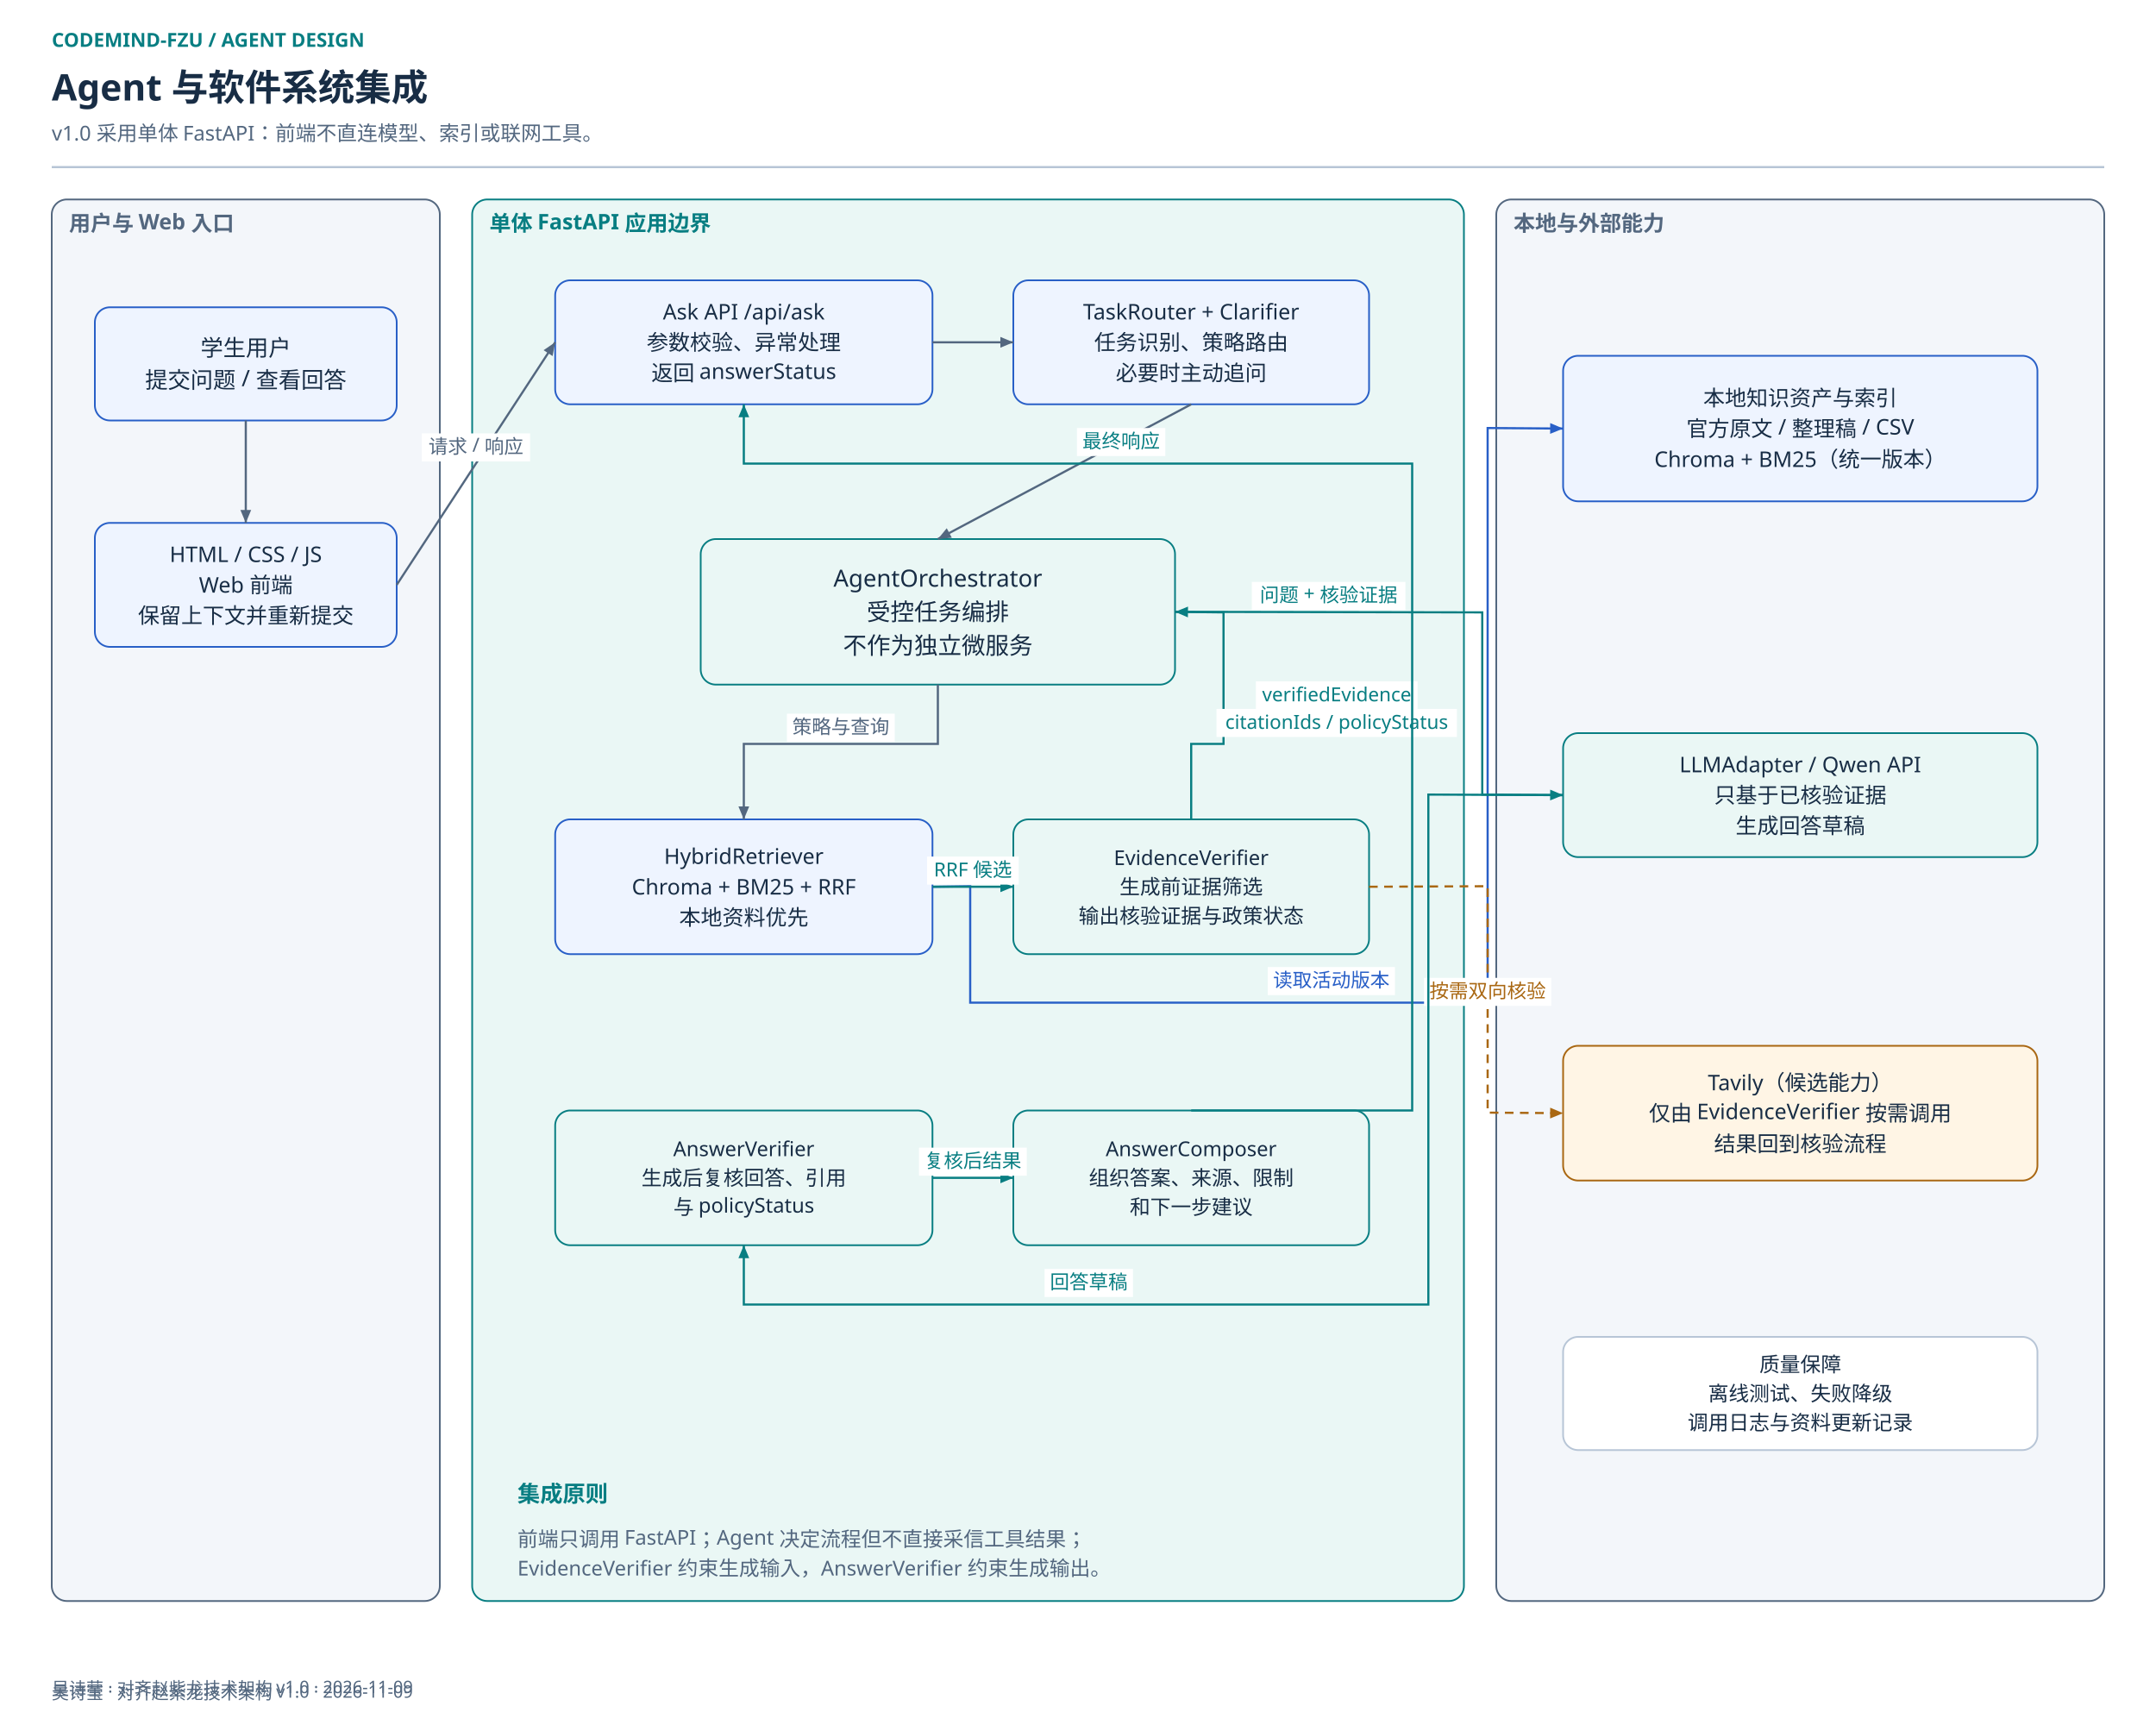
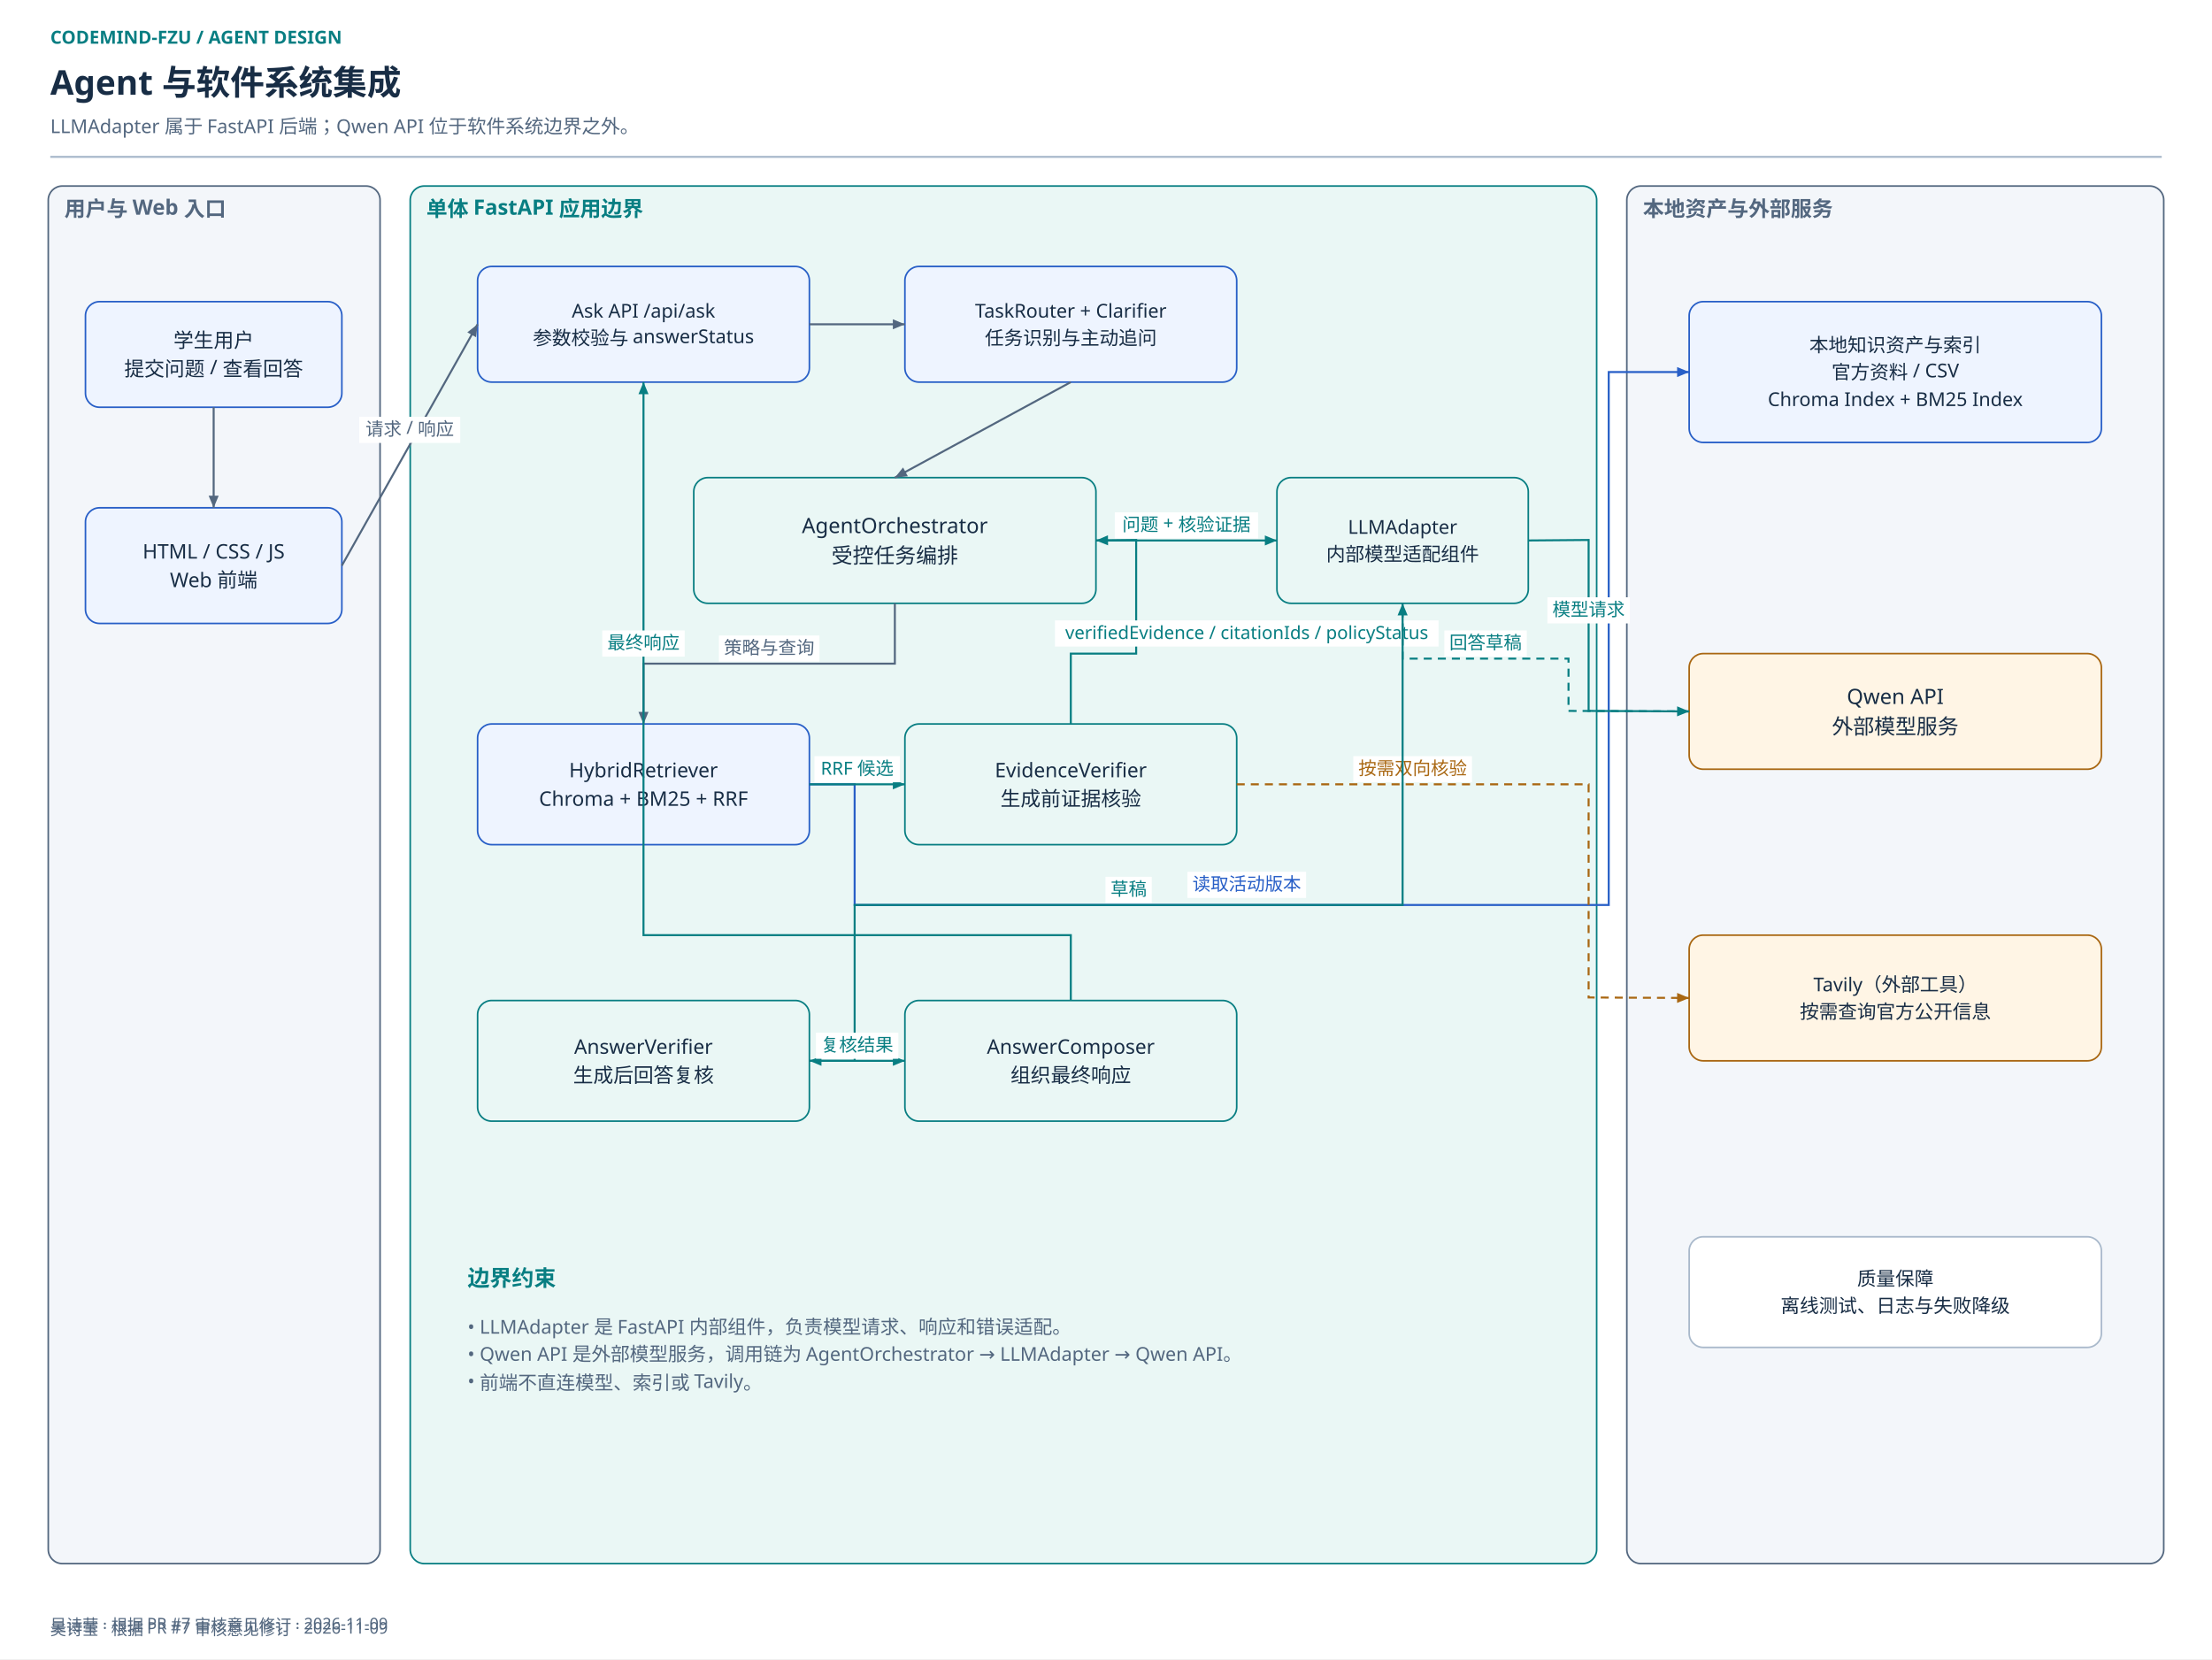
- <svg xmlns="http://www.w3.org/2000/svg" width="2000" height="1600" viewBox="0 0 2000 1600">
+ <svg xmlns="http://www.w3.org/2000/svg" width="2200" height="1650" viewBox="0 0 2200 1650">
  <rect width="100%" height="100%" fill="white" />
-   <text x="48" y="43.48" text-anchor="start" font-family="Microsoft YaHei" font-size="18" font-weight="700" fill="#087E82">CODEMIND-FZU  /  AGENT DESIGN</text>
-   <text x="48" y="93.24" text-anchor="start" font-family="Microsoft YaHei" font-size="34" font-weight="700" fill="#182D45">Agent 与软件系统集成</text>
-   <text x="48" y="130.34" text-anchor="start" font-family="Microsoft YaHei" font-size="19" font-weight="400" fill="#53677F">v1.0 采用单体 FastAPI：前端不直连模型、索引或联网工具。</text>
-   <polyline points="48,155 1952,155" fill="none" stroke="#B7C5D6" stroke-width="2" />
-   <rect x="48" y="185" width="360" height="1300" rx="14" fill="#F3F6FA" stroke="#53677F" stroke-width="1.6" />
-   <text x="64" y="214.2" text-anchor="start" font-family="Microsoft YaHei" font-size="20" font-weight="700" fill="#53677F">用户与 Web 入口</text>
-   <rect x="438" y="185" width="920" height="1300" rx="14" fill="#EAF7F5" stroke="#087E82" stroke-width="1.6" />
-   <text x="454" y="214.2" text-anchor="start" font-family="Microsoft YaHei" font-size="20" font-weight="700" fill="#087E82">单体 FastAPI 应用边界</text>
-   <rect x="1388" y="185" width="564" height="1300" rx="14" fill="#F3F6FA" stroke="#53677F" stroke-width="1.6" />
-   <text x="1404" y="214.2" text-anchor="start" font-family="Microsoft YaHei" font-size="20" font-weight="700" fill="#53677F">本地与外部能力</text>
-   <rect x="88" y="285" width="280" height="105" rx="14" fill="#EEF4FF" stroke="#285FC7" stroke-width="1.6" />
-   <text x="228.0" y="330.15" text-anchor="middle" font-family="Microsoft YaHei" font-size="21" font-weight="400" fill="#182D45">学生用户</text>
-   <text x="228.0" y="359.97" text-anchor="middle" font-family="Microsoft YaHei" font-size="21" font-weight="400" fill="#182D45">提交问题 / 查看回答</text>
-   <rect x="88" y="485" width="280" height="115" rx="14" fill="#EEF4FF" stroke="#285FC7" stroke-width="1.6" />
-   <text x="228.0" y="521.3" text-anchor="middle" font-family="Microsoft YaHei" font-size="20" font-weight="400" fill="#182D45">HTML / CSS / JS</text>
-   <text x="228.0" y="549.7" text-anchor="middle" font-family="Microsoft YaHei" font-size="20" font-weight="400" fill="#182D45">Web 前端</text>
-   <text x="228.0" y="578.1" text-anchor="middle" font-family="Microsoft YaHei" font-size="20" font-weight="400" fill="#182D45">保留上下文并重新提交</text>
-   <rect x="515" y="260" width="350" height="115" rx="14" fill="#EEF4FF" stroke="#285FC7" stroke-width="1.6" />
-   <text x="690.0" y="296.3" text-anchor="middle" font-family="Microsoft YaHei" font-size="20" font-weight="400" fill="#182D45">Ask API  /api/ask</text>
-   <text x="690.0" y="324.7" text-anchor="middle" font-family="Microsoft YaHei" font-size="20" font-weight="400" fill="#182D45">参数校验、异常处理</text>
-   <text x="690.0" y="353.1" text-anchor="middle" font-family="Microsoft YaHei" font-size="20" font-weight="400" fill="#182D45">返回 answerStatus</text>
-   <rect x="940" y="260" width="330" height="115" rx="14" fill="#EEF4FF" stroke="#285FC7" stroke-width="1.6" />
-   <text x="1105.0" y="296.3" text-anchor="middle" font-family="Microsoft YaHei" font-size="20" font-weight="400" fill="#182D45">TaskRouter + Clarifier</text>
-   <text x="1105.0" y="324.7" text-anchor="middle" font-family="Microsoft YaHei" font-size="20" font-weight="400" fill="#182D45">任务识别、策略路由</text>
-   <text x="1105.0" y="353.1" text-anchor="middle" font-family="Microsoft YaHei" font-size="20" font-weight="400" fill="#182D45">必要时主动追问</text>
-   <rect x="650" y="500" width="440" height="135" rx="14" fill="#EAF7F5" stroke="#087E82" stroke-width="1.6" />
-   <text x="870.0" y="544.18" text-anchor="middle" font-family="Microsoft YaHei" font-size="22" font-weight="400" fill="#182D45">AgentOrchestrator</text>
-   <text x="870.0" y="575.42" text-anchor="middle" font-family="Microsoft YaHei" font-size="22" font-weight="400" fill="#182D45">受控任务编排</text>
-   <text x="870.0" y="606.66" text-anchor="middle" font-family="Microsoft YaHei" font-size="22" font-weight="400" fill="#182D45">不作为独立微服务</text>
-   <rect x="515" y="760" width="350" height="125" rx="14" fill="#EEF4FF" stroke="#285FC7" stroke-width="1.6" />
-   <text x="690.0" y="801.3" text-anchor="middle" font-family="Microsoft YaHei" font-size="20" font-weight="400" fill="#182D45">HybridRetriever</text>
-   <text x="690.0" y="829.7" text-anchor="middle" font-family="Microsoft YaHei" font-size="20" font-weight="400" fill="#182D45">Chroma + BM25 + RRF</text>
-   <text x="690.0" y="858.1" text-anchor="middle" font-family="Microsoft YaHei" font-size="20" font-weight="400" fill="#182D45">本地资料优先</text>
-   <rect x="940" y="760" width="330" height="125" rx="14" fill="#EAF7F5" stroke="#087E82" stroke-width="1.6" />
-   <text x="1105.0" y="802.36" text-anchor="middle" font-family="Microsoft YaHei" font-size="19" font-weight="400" fill="#182D45">EvidenceVerifier</text>
-   <text x="1105.0" y="829.34" text-anchor="middle" font-family="Microsoft YaHei" font-size="19" font-weight="400" fill="#182D45">生成前证据筛选</text>
-   <text x="1105.0" y="856.32" text-anchor="middle" font-family="Microsoft YaHei" font-size="19" font-weight="400" fill="#182D45">输出核验证据与政策状态</text>
-   <rect x="515" y="1030" width="350" height="125" rx="14" fill="#EAF7F5" stroke="#087E82" stroke-width="1.6" />
-   <text x="690.0" y="1072.36" text-anchor="middle" font-family="Microsoft YaHei" font-size="19" font-weight="400" fill="#182D45">AnswerVerifier</text>
-   <text x="690.0" y="1099.34" text-anchor="middle" font-family="Microsoft YaHei" font-size="19" font-weight="400" fill="#182D45">生成后复核回答、引用</text>
-   <text x="690.0" y="1126.32" text-anchor="middle" font-family="Microsoft YaHei" font-size="19" font-weight="400" fill="#182D45">与 policyStatus</text>
-   <rect x="940" y="1030" width="330" height="125" rx="14" fill="#EAF7F5" stroke="#087E82" stroke-width="1.6" />
-   <text x="1105.0" y="1072.36" text-anchor="middle" font-family="Microsoft YaHei" font-size="19" font-weight="400" fill="#182D45">AnswerComposer</text>
-   <text x="1105.0" y="1099.34" text-anchor="middle" font-family="Microsoft YaHei" font-size="19" font-weight="400" fill="#182D45">组织答案、来源、限制</text>
-   <text x="1105.0" y="1126.32" text-anchor="middle" font-family="Microsoft YaHei" font-size="19" font-weight="400" fill="#182D45">和下一步建议</text>
-   <rect x="1450" y="330" width="440" height="135" rx="14" fill="#EEF4FF" stroke="#285FC7" stroke-width="1.6" />
-   <text x="1670.0" y="376.3" text-anchor="middle" font-family="Microsoft YaHei" font-size="20" font-weight="400" fill="#182D45">本地知识资产与索引</text>
-   <text x="1670.0" y="404.7" text-anchor="middle" font-family="Microsoft YaHei" font-size="20" font-weight="400" fill="#182D45">官方原文 / 整理稿 / CSV</text>
-   <text x="1670.0" y="433.1" text-anchor="middle" font-family="Microsoft YaHei" font-size="20" font-weight="400" fill="#182D45">Chroma + BM25（统一版本）</text>
-   <rect x="1450" y="680" width="440" height="115" rx="14" fill="#EAF7F5" stroke="#087E82" stroke-width="1.6" />
-   <text x="1670.0" y="716.3" text-anchor="middle" font-family="Microsoft YaHei" font-size="20" font-weight="400" fill="#182D45">LLMAdapter / Qwen API</text>
-   <text x="1670.0" y="744.7" text-anchor="middle" font-family="Microsoft YaHei" font-size="20" font-weight="400" fill="#182D45">只基于已核验证据</text>
-   <text x="1670.0" y="773.1" text-anchor="middle" font-family="Microsoft YaHei" font-size="20" font-weight="400" fill="#182D45">生成回答草稿</text>
-   <rect x="1450" y="970" width="440" height="125" rx="14" fill="#FFF5E5" stroke="#A96712" stroke-width="1.6" />
-   <text x="1670.0" y="1011.3" text-anchor="middle" font-family="Microsoft YaHei" font-size="20" font-weight="400" fill="#182D45">Tavily（候选能力）</text>
-   <text x="1670.0" y="1039.7" text-anchor="middle" font-family="Microsoft YaHei" font-size="20" font-weight="400" fill="#182D45">仅由 EvidenceVerifier 按需调用</text>
-   <text x="1670.0" y="1068.1" text-anchor="middle" font-family="Microsoft YaHei" font-size="20" font-weight="400" fill="#182D45">结果回到核验流程</text>
-   <rect x="1450" y="1240" width="440" height="105" rx="14" fill="#FFFFFF" stroke="#B7C5D6" stroke-width="1.6" />
-   <text x="1670.0" y="1272.36" text-anchor="middle" font-family="Microsoft YaHei" font-size="19" font-weight="400" fill="#182D45">质量保障</text>
-   <text x="1670.0" y="1299.34" text-anchor="middle" font-family="Microsoft YaHei" font-size="19" font-weight="400" fill="#182D45">离线测试、失败降级</text>
-   <text x="1670.0" y="1326.32" text-anchor="middle" font-family="Microsoft YaHei" font-size="19" font-weight="400" fill="#182D45">调用日志与资料更新记录</text>
-   <polyline points="228.0,390 228.0,485" fill="none" stroke="#53677F" stroke-width="2" />
-   <polygon points="228.0,485 233.0,473.0 223.0,473.0" fill="#53677F" />
-   <polyline points="368,542.5 515,317.5" fill="none" stroke="#53677F" stroke-width="2" />
-   <polygon points="515,317.5 504.251,324.811 512.622,330.281" fill="#53677F" />
-   <rect x="391.25" y="402.0" width="100.5" height="26" fill="white" />
-   <text x="441.5" y="420.48" text-anchor="middle" font-family="Microsoft YaHei" font-size="18" font-weight="400" fill="#53677F">请求 / 响应</text>
-   <polyline points="865,317.5 940,317.5" fill="none" stroke="#53677F" stroke-width="2" />
-   <polygon points="940,317.5 928.0,312.5 928.0,322.5" fill="#53677F" />
-   <polyline points="1105.0,375 870.0,500" fill="none" stroke="#53677F" stroke-width="2" />
-   <polygon points="870.0,500 882.943,498.779 878.246,489.95" fill="#53677F" />
-   <polyline points="870.0,635 870,690 690,690 690.0,760" fill="none" stroke="#53677F" stroke-width="2" />
-   <polygon points="690.0,760 695.0,748.0 685.0,748.0" fill="#53677F" />
-   <rect x="730.0" y="662.0" width="100.0" height="26" fill="white" />
-   <text x="780.0" y="680.48" text-anchor="middle" font-family="Microsoft YaHei" font-size="18" font-weight="400" fill="#53677F">策略与查询</text>
-   <polyline points="865,822.5 900,822 900,930 1380,930 1380,397 1450,397.5" fill="none" stroke="#285FC7" stroke-width="2" />
-   <polygon points="1450,397.5 1438.036,392.414 1437.965,402.414" fill="#285FC7" />
-   <rect x="1176.0" y="897.0" width="118.0" height="26" fill="white" />
-   <text x="1235" y="915.48" text-anchor="middle" font-family="Microsoft YaHei" font-size="18" font-weight="400" fill="#285FC7">读取活动版本</text>
-   <polyline points="865,822.5 940,822.5" fill="none" stroke="#087E82" stroke-width="2" />
-   <polygon points="940,822.5 928.0,817.5 928.0,827.5" fill="#087E82" />
-   <rect x="860.0" y="794.5" width="85.0" height="26" fill="white" />
-   <text x="902.5" y="812.98" text-anchor="middle" font-family="Microsoft YaHei" font-size="18" font-weight="400" fill="#087E82">RRF 候选</text>
-   <polyline points="1270,822.5 1380,822 1380,1032 1450,1032.5" fill="none" stroke="#A96712" stroke-width="2" stroke-dasharray="8 6" />
-   <polygon points="1450,1032.5 1438.036,1027.414 1437.965,1037.414" fill="#A96712" />
-   <rect x="1321.0" y="907.0" width="118.0" height="26" fill="white" />
-   <text x="1380" y="925.48" text-anchor="middle" font-family="Microsoft YaHei" font-size="18" font-weight="400" fill="#A96712">按需双向核验</text>
-   <polyline points="1105.0,760 1105,690 1135,690 1135,568 1090,567.5" fill="none" stroke="#087E82" stroke-width="2" />
-   <polygon points="1090,567.5 1101.944,572.633 1102.055,562.634" fill="#087E82" />
-   <rect x="1165.0" y="632.0" width="150.0" height="26" fill="white" />
-   <text x="1240" y="650.48" text-anchor="middle" font-family="Microsoft YaHei" font-size="18" font-weight="400" fill="#087E82">verifiedEvidence</text>
-   <rect x="1128.504" y="657.56" width="222.992" height="26" fill="white" />
-   <text x="1240" y="676.04" text-anchor="middle" font-family="Microsoft YaHei" font-size="18" font-weight="400" fill="#087E82">citationIds / policyStatus</text>
-   <polyline points="1090,567.5 1375,568 1375,737 1450,737.5" fill="none" stroke="#087E82" stroke-width="2" />
-   <polygon points="1450,737.5 1438.034,732.42 1437.967,742.42" fill="#087E82" />
-   <rect x="1161.25" y="539.75" width="142.5" height="26" fill="white" />
-   <text x="1232.5" y="558.23" text-anchor="middle" font-family="Microsoft YaHei" font-size="18" font-weight="400" fill="#087E82">问题 + 核验证据</text>
-   <polyline points="1450,737.5 1325,737 1325,1210 690,1210 690.0,1155" fill="none" stroke="#087E82" stroke-width="2" />
-   <polygon points="690.0,1155 685.0,1167.0 695.0,1167.0" fill="#087E82" />
-   <rect x="969.0" y="1177.0" width="82.0" height="26" fill="white" />
-   <text x="1010" y="1195.48" text-anchor="middle" font-family="Microsoft YaHei" font-size="18" font-weight="400" fill="#087E82">回答草稿</text>
-   <polyline points="865,1092.5 940,1092.5" fill="none" stroke="#087E82" stroke-width="2" />
-   <polygon points="940,1092.5 928.0,1087.5 928.0,1097.5" fill="#087E82" />
-   <rect x="852.5" y="1064.5" width="100.0" height="26" fill="white" />
-   <text x="902.5" y="1082.98" text-anchor="middle" font-family="Microsoft YaHei" font-size="18" font-weight="400" fill="#087E82">复核后结果</text>
-   <polyline points="1105.0,1030 1310,1030 1310,430 690,430 690.0,375" fill="none" stroke="#087E82" stroke-width="2" />
-   <polygon points="690.0,375 685.0,387.0 695.0,387.0" fill="#087E82" />
-   <rect x="999.0" y="397.0" width="82.0" height="26" fill="white" />
-   <text x="1040" y="415.48" text-anchor="middle" font-family="Microsoft YaHei" font-size="18" font-weight="400" fill="#087E82">最终响应</text>
-   <text x="480" y="1393.06" text-anchor="start" font-family="Microsoft YaHei" font-size="21" font-weight="700" fill="#087E82">集成原则</text>
-   <text x="480" y="1434.34" text-anchor="start" font-family="Microsoft YaHei" font-size="19" font-weight="400" fill="#53677F">前端只调用 FastAPI；Agent 决定流程但不直接采信工具结果；</text>
-   <text x="480" y="1461.32" text-anchor="start" font-family="Microsoft YaHei" font-size="19" font-weight="400" fill="#53677F">EvidenceVerifier 约束生成输入，AnswerVerifier 约束生成输出。</text>
-   <text x="48" y="1571.76" text-anchor="start" font-family="Microsoft YaHei" font-size="16" font-weight="400" fill="#53677F">吴诗莹  ·  对齐赵紫龙技术架构 v1.0  ·  2026-11-09</text>
-   <text x="48" y="1576" font-family="Microsoft YaHei" font-size="16" fill="#53677F">吴诗莹  ·  对齐赵紫龙技术架构 v1.0  ·  2026-11-09</text>
+   <text x="50" y="43.48" text-anchor="start" font-family="Microsoft YaHei" font-size="18" font-weight="700" fill="#087E82">CODEMIND-FZU  /  AGENT DESIGN</text>
+   <text x="50" y="94.24" text-anchor="start" font-family="Microsoft YaHei" font-size="34" font-weight="700" fill="#182D45">Agent 与软件系统集成</text>
+   <text x="50" y="132.34" text-anchor="start" font-family="Microsoft YaHei" font-size="19" font-weight="400" fill="#53677F">LLMAdapter 属于 FastAPI 后端；Qwen API 位于软件系统边界之外。</text>
+   <polyline points="50,156 2150,156" fill="none" stroke="#A9B9CB" stroke-width="2" />
+   <rect x="48" y="185" width="330" height="1370" rx="14" fill="#F3F6FA" stroke="#53677F" stroke-width="1.6" />
+   <text x="64" y="215.06" text-anchor="start" font-family="Microsoft YaHei" font-size="21" font-weight="700" fill="#53677F">用户与 Web 入口</text>
+   <rect x="408" y="185" width="1180" height="1370" rx="14" fill="#EAF7F5" stroke="#087E82" stroke-width="1.6" />
+   <text x="424" y="215.06" text-anchor="start" font-family="Microsoft YaHei" font-size="21" font-weight="700" fill="#087E82">单体 FastAPI 应用边界</text>
+   <rect x="1618" y="185" width="534" height="1370" rx="14" fill="#F3F6FA" stroke="#53677F" stroke-width="1.6" />
+   <text x="1634" y="215.06" text-anchor="start" font-family="Microsoft YaHei" font-size="21" font-weight="700" fill="#53677F">本地资产与外部服务</text>
+   <rect x="85" y="300" width="255" height="105" rx="14" fill="#EEF4FF" stroke="#285FC7" stroke-width="1.6" />
+   <text x="212.5" y="345.5" text-anchor="middle" font-family="Microsoft YaHei" font-size="20" font-weight="400" fill="#182D45">学生用户</text>
+   <text x="212.5" y="373.9" text-anchor="middle" font-family="Microsoft YaHei" font-size="20" font-weight="400" fill="#182D45">提交问题 / 查看回答</text>
+   <rect x="85" y="505" width="255" height="115" rx="14" fill="#EEF4FF" stroke="#285FC7" stroke-width="1.6" />
+   <text x="212.5" y="555.5" text-anchor="middle" font-family="Microsoft YaHei" font-size="20" font-weight="400" fill="#182D45">HTML / CSS / JS</text>
+   <text x="212.5" y="583.9" text-anchor="middle" font-family="Microsoft YaHei" font-size="20" font-weight="400" fill="#182D45">Web 前端</text>
+   <rect x="475" y="265" width="330" height="115" rx="14" fill="#EEF4FF" stroke="#285FC7" stroke-width="1.6" />
+   <text x="640.0" y="315.85" text-anchor="middle" font-family="Microsoft YaHei" font-size="19" font-weight="400" fill="#182D45">Ask API  /api/ask</text>
+   <text x="640.0" y="342.83" text-anchor="middle" font-family="Microsoft YaHei" font-size="19" font-weight="400" fill="#182D45">参数校验与 answerStatus</text>
+   <rect x="900" y="265" width="330" height="115" rx="14" fill="#EEF4FF" stroke="#285FC7" stroke-width="1.6" />
+   <text x="1065.0" y="315.85" text-anchor="middle" font-family="Microsoft YaHei" font-size="19" font-weight="400" fill="#182D45">TaskRouter + Clarifier</text>
+   <text x="1065.0" y="342.83" text-anchor="middle" font-family="Microsoft YaHei" font-size="19" font-weight="400" fill="#182D45">任务识别与主动追问</text>
+   <rect x="690" y="475" width="400" height="125" rx="14" fill="#EAF7F5" stroke="#087E82" stroke-width="1.6" />
+   <text x="890.0" y="530.15" text-anchor="middle" font-family="Microsoft YaHei" font-size="21" font-weight="400" fill="#182D45">AgentOrchestrator</text>
+   <text x="890.0" y="559.97" text-anchor="middle" font-family="Microsoft YaHei" font-size="21" font-weight="400" fill="#182D45">受控任务编排</text>
+   <rect x="475" y="720" width="330" height="120" rx="14" fill="#EEF4FF" stroke="#285FC7" stroke-width="1.6" />
+   <text x="640.0" y="773.0" text-anchor="middle" font-family="Microsoft YaHei" font-size="20" font-weight="400" fill="#182D45">HybridRetriever</text>
+   <text x="640.0" y="801.4" text-anchor="middle" font-family="Microsoft YaHei" font-size="20" font-weight="400" fill="#182D45">Chroma + BM25 + RRF</text>
+   <rect x="900" y="720" width="330" height="120" rx="14" fill="#EAF7F5" stroke="#087E82" stroke-width="1.6" />
+   <text x="1065.0" y="773.0" text-anchor="middle" font-family="Microsoft YaHei" font-size="20" font-weight="400" fill="#182D45">EvidenceVerifier</text>
+   <text x="1065.0" y="801.4" text-anchor="middle" font-family="Microsoft YaHei" font-size="20" font-weight="400" fill="#182D45">生成前证据核验</text>
+   <rect x="1270" y="475" width="250" height="125" rx="14" fill="#EAF7F5" stroke="#087E82" stroke-width="1.6" />
+   <text x="1395.0" y="530.85" text-anchor="middle" font-family="Microsoft YaHei" font-size="19" font-weight="400" fill="#182D45">LLMAdapter</text>
+   <text x="1395.0" y="557.83" text-anchor="middle" font-family="Microsoft YaHei" font-size="19" font-weight="400" fill="#182D45">内部模型适配组件</text>
+   <rect x="475" y="995" width="330" height="120" rx="14" fill="#EAF7F5" stroke="#087E82" stroke-width="1.6" />
+   <text x="640.0" y="1048.0" text-anchor="middle" font-family="Microsoft YaHei" font-size="20" font-weight="400" fill="#182D45">AnswerVerifier</text>
+   <text x="640.0" y="1076.4" text-anchor="middle" font-family="Microsoft YaHei" font-size="20" font-weight="400" fill="#182D45">生成后回答复核</text>
+   <rect x="900" y="995" width="330" height="120" rx="14" fill="#EAF7F5" stroke="#087E82" stroke-width="1.6" />
+   <text x="1065.0" y="1048.0" text-anchor="middle" font-family="Microsoft YaHei" font-size="20" font-weight="400" fill="#182D45">AnswerComposer</text>
+   <text x="1065.0" y="1076.4" text-anchor="middle" font-family="Microsoft YaHei" font-size="20" font-weight="400" fill="#182D45">组织最终响应</text>
+   <rect x="1680" y="300" width="410" height="140" rx="14" fill="#EEF4FF" stroke="#285FC7" stroke-width="1.6" />
+   <text x="1885.0" y="349.86" text-anchor="middle" font-family="Microsoft YaHei" font-size="19" font-weight="400" fill="#182D45">本地知识资产与索引</text>
+   <text x="1885.0" y="376.84" text-anchor="middle" font-family="Microsoft YaHei" font-size="19" font-weight="400" fill="#182D45">官方资料 / CSV</text>
+   <text x="1885.0" y="403.82" text-anchor="middle" font-family="Microsoft YaHei" font-size="19" font-weight="400" fill="#182D45">Chroma Index + BM25 Index</text>
+   <rect x="1680" y="650" width="410" height="115" rx="14" fill="#FFF5E5" stroke="#A96712" stroke-width="1.6" />
+   <text x="1885.0" y="700.15" text-anchor="middle" font-family="Microsoft YaHei" font-size="21" font-weight="400" fill="#182D45">Qwen API</text>
+   <text x="1885.0" y="729.97" text-anchor="middle" font-family="Microsoft YaHei" font-size="21" font-weight="400" fill="#182D45">外部模型服务</text>
+   <rect x="1680" y="930" width="410" height="125" rx="14" fill="#FFF5E5" stroke="#A96712" stroke-width="1.6" />
+   <text x="1885.0" y="985.85" text-anchor="middle" font-family="Microsoft YaHei" font-size="19" font-weight="400" fill="#182D45">Tavily（外部工具）</text>
+   <text x="1885.0" y="1012.83" text-anchor="middle" font-family="Microsoft YaHei" font-size="19" font-weight="400" fill="#182D45">按需查询官方公开信息</text>
+   <rect x="1680" y="1230" width="410" height="110" rx="14" fill="#FFFFFF" stroke="#A9B9CB" stroke-width="1.6" />
+   <text x="1885.0" y="1278.35" text-anchor="middle" font-family="Microsoft YaHei" font-size="19" font-weight="400" fill="#182D45">质量保障</text>
+   <text x="1885.0" y="1305.33" text-anchor="middle" font-family="Microsoft YaHei" font-size="19" font-weight="400" fill="#182D45">离线测试、日志与失败降级</text>
+   <polyline points="212.5,405 212.5,505" fill="none" stroke="#53677F" stroke-width="2" />
+   <polygon points="212.5,505 217.5,493.0 207.5,493.0" fill="#53677F" />
+   <polyline points="340,562.5 475,322.5" fill="none" stroke="#53677F" stroke-width="2" />
+   <polygon points="475,322.5 464.759,330.508 473.475,335.41" fill="#53677F" />
+   <rect x="357.25" y="414.5" width="100.5" height="26" fill="white" />
+   <text x="407.5" y="432.98" text-anchor="middle" font-family="Microsoft YaHei" font-size="18" font-weight="400" fill="#53677F">请求 / 响应</text>
+   <polyline points="805,322.5 900,322.5" fill="none" stroke="#53677F" stroke-width="2" />
+   <polygon points="900,322.5 888.0,317.5 888.0,327.5" fill="#53677F" />
+   <polyline points="1065.0,380 890.0,475" fill="none" stroke="#53677F" stroke-width="2" />
+   <polygon points="890.0,475 902.932,473.669 898.161,464.881" fill="#53677F" />
+   <polyline points="890.0,600 890,660 640,660 640.0,720" fill="none" stroke="#53677F" stroke-width="2" />
+   <polygon points="640.0,720 645.0,708.0 635.0,708.0" fill="#53677F" />
+   <rect x="715.0" y="632.0" width="100.0" height="26" fill="white" />
+   <text x="765.0" y="650.48" text-anchor="middle" font-family="Microsoft YaHei" font-size="18" font-weight="400" fill="#53677F">策略与查询</text>
+   <polyline points="805,780.0 850,780 850,900 1600,900 1600,370 1680,370.0" fill="none" stroke="#285FC7" stroke-width="2" />
+   <polygon points="1680,370.0 1668.0,365.0 1668.0,375.0" fill="#285FC7" />
+   <rect x="1181.0" y="867.0" width="118.0" height="26" fill="white" />
+   <text x="1240" y="885.48" text-anchor="middle" font-family="Microsoft YaHei" font-size="18" font-weight="400" fill="#285FC7">读取活动版本</text>
+   <polyline points="805,780.0 900,780.0" fill="none" stroke="#087E82" stroke-width="2" />
+   <polygon points="900,780.0 888.0,775.0 888.0,785.0" fill="#087E82" />
+   <rect x="810.0" y="752.0" width="85.0" height="26" fill="white" />
+   <text x="852.5" y="770.48" text-anchor="middle" font-family="Microsoft YaHei" font-size="18" font-weight="400" fill="#087E82">RRF 候选</text>
+   <polyline points="1230,780.0 1580,780 1580,992 1680,992.5" fill="none" stroke="#A96712" stroke-width="2" stroke-dasharray="8 6" />
+   <polygon points="1680,992.5 1668.025,987.44 1667.975,997.44" fill="#A96712" />
+   <rect x="1346.0" y="752.0" width="118.0" height="26" fill="white" />
+   <text x="1405.0" y="770.48" text-anchor="middle" font-family="Microsoft YaHei" font-size="18" font-weight="400" fill="#A96712">按需双向核验</text>
+   <polyline points="1065.0,720 1065,650 1130,650 1130,537 1090,537.5" fill="none" stroke="#087E82" stroke-width="2" />
+   <polygon points="1090,537.5 1102.062,542.35 1101.937,532.35" fill="#087E82" />
+   <rect x="1049.254" y="617.0" width="381.492" height="26" fill="white" />
+   <text x="1240" y="635.48" text-anchor="middle" font-family="Microsoft YaHei" font-size="18" font-weight="400" fill="#087E82">verifiedEvidence / citationIds / policyStatus</text>
+   <polyline points="1090,537.5 1270,537.5" fill="none" stroke="#087E82" stroke-width="2" />
+   <polygon points="1270,537.5 1258.0,532.5 1258.0,542.5" fill="#087E82" />
+   <rect x="1108.75" y="509.5" width="142.5" height="26" fill="white" />
+   <text x="1180.0" y="527.98" text-anchor="middle" font-family="Microsoft YaHei" font-size="18" font-weight="400" fill="#087E82">问题 + 核验证据</text>
+   <polyline points="1520,537.5 1580,537 1580,707 1680,707.5" fill="none" stroke="#087E82" stroke-width="2" />
+   <polygon points="1680,707.5 1668.025,702.44 1667.975,712.44" fill="#087E82" />
+   <rect x="1539.0" y="594.0" width="82.0" height="26" fill="white" />
+   <text x="1580.0" y="612.48" text-anchor="middle" font-family="Microsoft YaHei" font-size="18" font-weight="400" fill="#087E82">模型请求</text>
+   <polyline points="1680,707.5 1560,707 1560,655 1395,655 1395.0,600" fill="none" stroke="#087E82" stroke-width="2" stroke-dasharray="8 6" />
+   <polygon points="1395.0,600 1390.0,612.0 1400.0,612.0" fill="#087E82" />
+   <rect x="1436.5" y="627.0" width="82.0" height="26" fill="white" />
+   <text x="1477.5" y="645.48" text-anchor="middle" font-family="Microsoft YaHei" font-size="18" font-weight="400" fill="#087E82">回答草稿</text>
+   <polyline points="1395.0,600 1395,900 850,900 850,1055 805,1055.0" fill="none" stroke="#087E82" stroke-width="2" />
+   <polygon points="805,1055.0 817.0,1060.0 817.0,1050.0" fill="#087E82" />
+   <rect x="1099.5" y="872.0" width="46.0" height="26" fill="white" />
+   <text x="1122.5" y="890.48" text-anchor="middle" font-family="Microsoft YaHei" font-size="18" font-weight="400" fill="#087E82">草稿</text>
+   <polyline points="805,1055.0 900,1055.0" fill="none" stroke="#087E82" stroke-width="2" />
+   <polygon points="900,1055.0 888.0,1050.0 888.0,1060.0" fill="#087E82" />
+   <rect x="811.5" y="1027.0" width="82.0" height="26" fill="white" />
+   <text x="852.5" y="1045.48" text-anchor="middle" font-family="Microsoft YaHei" font-size="18" font-weight="400" fill="#087E82">复核结果</text>
+   <polyline points="1065.0,995 1065,930 640,930 640.0,380" fill="none" stroke="#087E82" stroke-width="2" />
+   <polygon points="640.0,380 635.0,392.0 645.0,392.0" fill="#087E82" />
+   <rect x="599.0" y="627.0" width="82.0" height="26" fill="white" />
+   <text x="640.0" y="645.48" text-anchor="middle" font-family="Microsoft YaHei" font-size="18" font-weight="400" fill="#087E82">最终响应</text>
+   <text x="465" y="1278.92" text-anchor="start" font-family="Microsoft YaHei" font-size="22" font-weight="700" fill="#087E82">边界约束</text>
+   <text x="465" y="1326.34" text-anchor="start" font-family="Microsoft YaHei" font-size="19" font-weight="400" fill="#53677F">• LLMAdapter 是 FastAPI 内部组件，负责模型请求、响应和错误适配。</text>
+   <text x="465" y="1353.32" text-anchor="start" font-family="Microsoft YaHei" font-size="19" font-weight="400" fill="#53677F">• Qwen API 是外部模型服务，调用链为 AgentOrchestrator → LLMAdapter → Qwen API。</text>
+   <text x="465" y="1380.3" text-anchor="start" font-family="Microsoft YaHei" font-size="19" font-weight="400" fill="#53677F">• 前端不直连模型、索引或 Tavily。</text>
+   <text x="50" y="1621.76" text-anchor="start" font-family="Microsoft YaHei" font-size="16" font-weight="400" fill="#53677F">吴诗莹  ·  根据 PR #7 审核意见修订  ·  2026-11-09</text>
+   <text x="50" y="1626" font-family="Microsoft YaHei" font-size="16" fill="#53677F">吴诗莹  ·  根据 PR #7 审核意见修订  ·  2026-11-09</text>
</svg>
